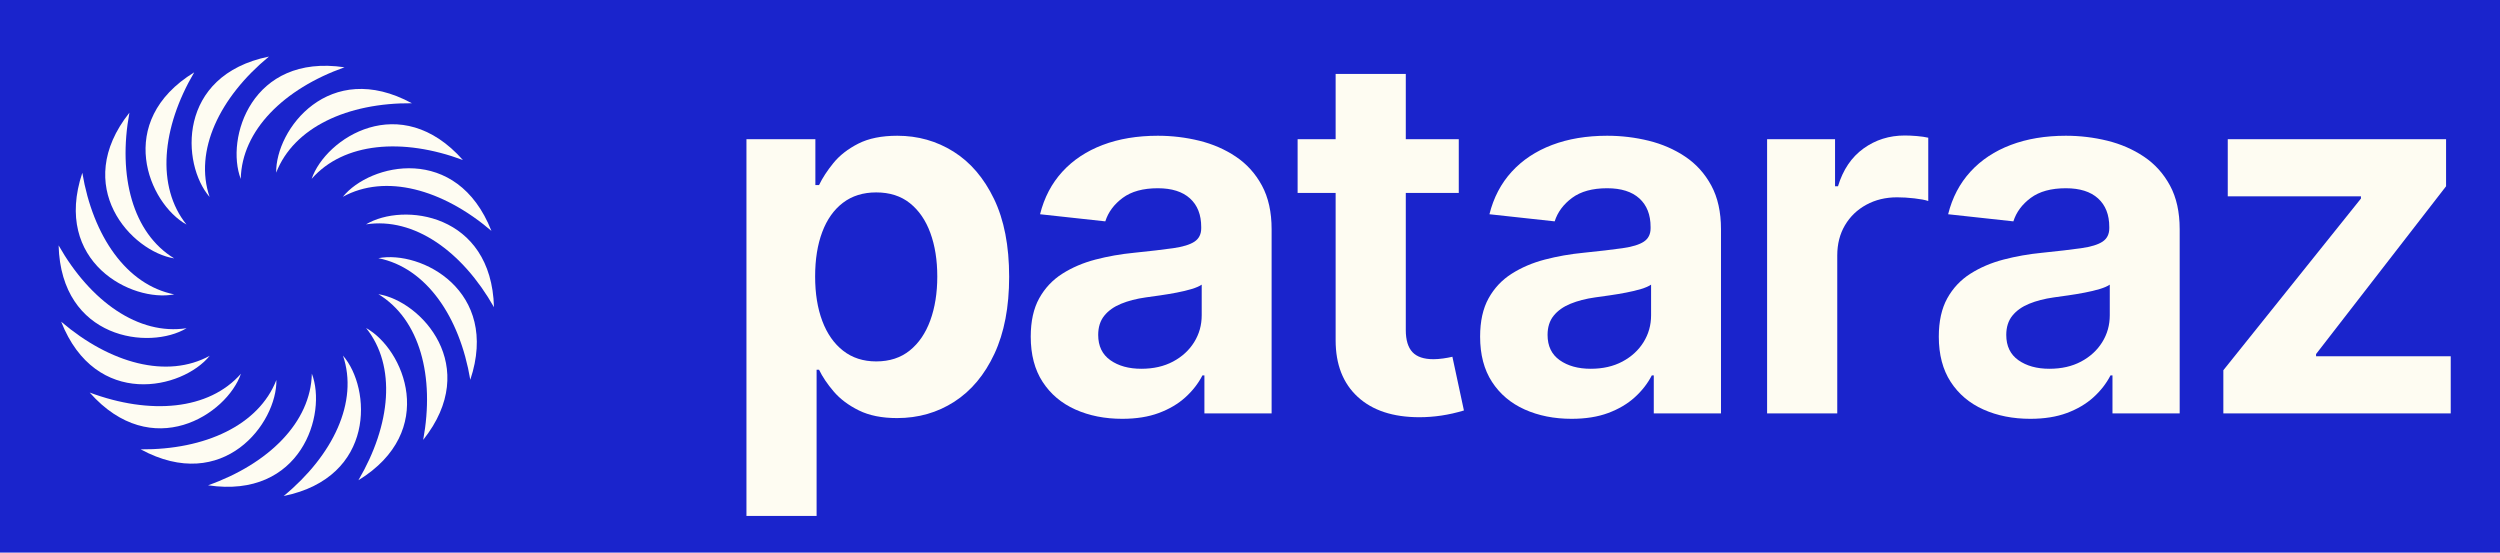
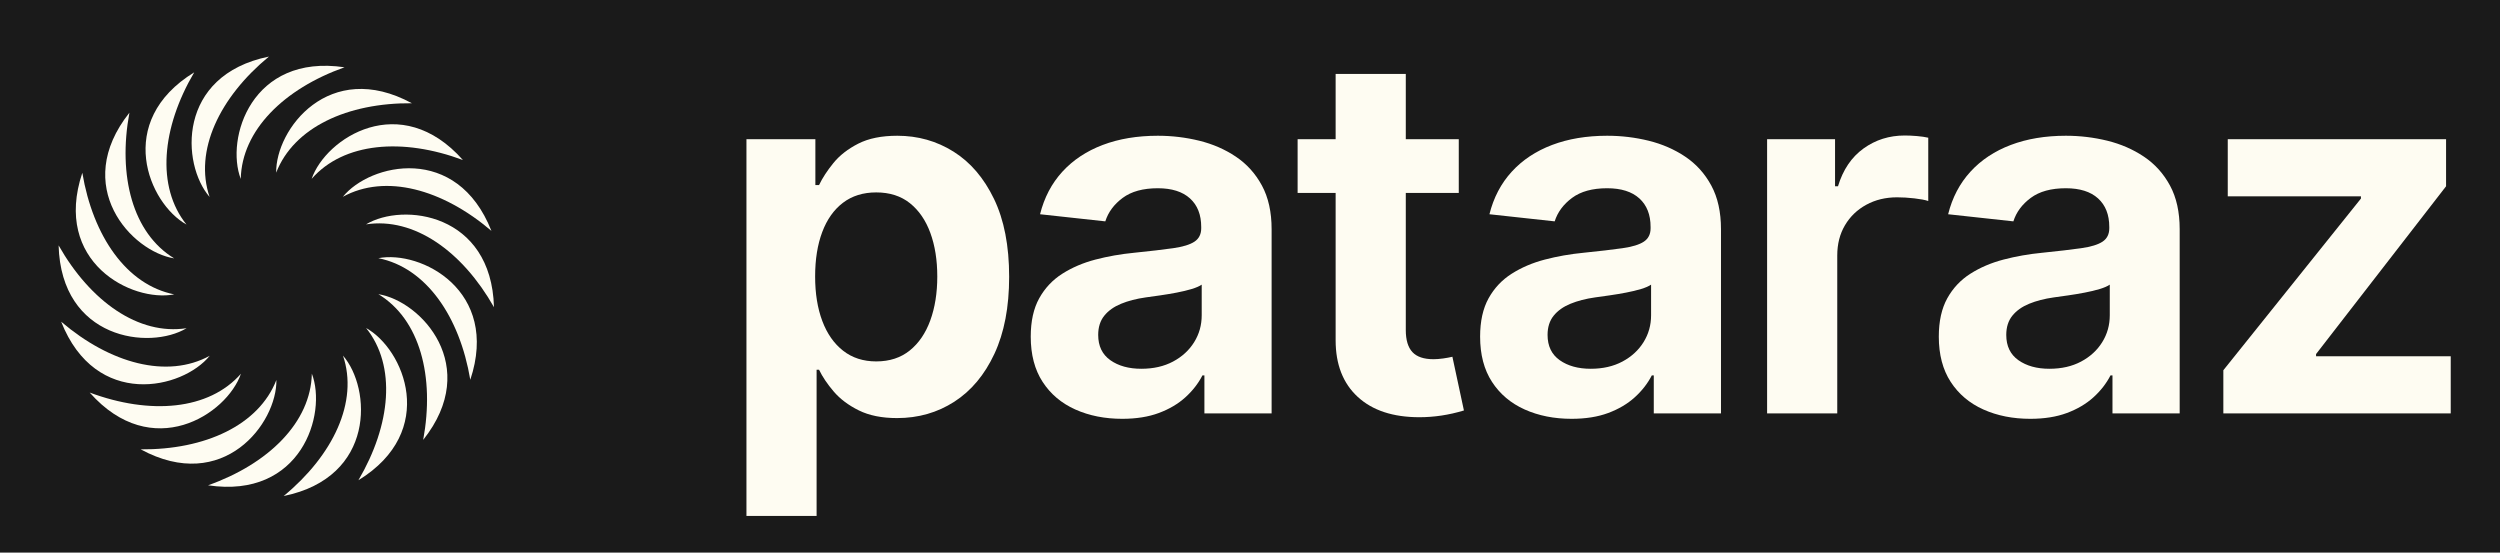
<svg xmlns="http://www.w3.org/2000/svg" viewBox="0 0 995.312 220.000" width="995.3" height="220.0" role="img" aria-label="pataraz lockup">
-   <rect x="0" y="0" width="995.312" height="220.000" fill="#1a24cc" />
+   <rect x="0" y="0" width="995.312" height="220.000" fill="#1a1a1a" />
  <g transform="translate(12.000,-70.610)">
    <g fill="#fefcf2" fill-rule="evenodd" transform="translate(98.000,180.610) scale(1.691996)">
      <path d="M 24.021 4.207 C 34.076 5.809 48.334 21.156 34.565 38.492 C 37.315 23.602 33.799 10.137 24.021 4.207 Z" />
      <path d="M 21.131 12.172 C 30.033 17.113 38.182 36.41 19.314 47.992 C 26.994 34.941 28.291 21.082 21.131 12.172 Z" />
      <path d="M 15.693 18.664 C 22.369 26.352 23.424 47.273 1.736 51.703 C 13.412 42.062 19.373 29.488 15.693 18.664 Z" />
      <path d="M 8.365 22.906 C 12.006 32.414 5.842 52.434 -16.057 49.18 C -1.783 44.113 8.119 34.336 8.365 22.906 Z" />
      <path d="M 0.025 24.387 C 0.193 34.566 -12.443 51.27 -31.908 40.719 C -16.764 40.844 -4.115 35.043 0.025 24.387 Z" />
      <path d="M -8.318 22.922 C -11.639 32.547 -29.232 43.922 -43.912 27.352 C -29.725 32.648 -15.854 31.52 -8.318 22.922 Z" />
      <path d="M -15.658 18.695 C -22.068 26.602 -42.49 31.273 -50.619 10.684 C -39.1 20.512 -25.678 24.195 -15.658 18.695 Z" />
      <path d="M -21.107 12.211 C -29.838 17.449 -50.623 14.855 -51.221 -7.273 C -43.756 5.898 -32.404 13.953 -21.107 12.211 Z" />
      <path d="M -24.014 4.254 C -34.006 6.191 -52.654 -3.356 -45.643 -24.352 C -43.135 -9.422 -35.225 2.031 -24.014 4.254 Z" />
      <path d="M -24.021 -4.215 C -34.076 -5.812 -48.33 -21.16 -34.56 -38.496 C -37.315 -23.605 -33.795 -10.141 -24.021 -4.215 Z" />
      <path d="M -21.131 -12.176 C -30.033 -17.117 -38.178 -36.414 -19.311 -47.996 C -26.99 -34.945 -28.287 -21.086 -21.131 -12.176 Z" />
      <path d="M -15.693 -18.668 C -22.365 -26.359 -23.424 -47.277 -1.732 -51.703 C -13.412 -42.066 -19.373 -29.492 -15.693 -18.668 Z" />
      <path d="M -8.361 -22.91 C -12.006 -32.418 -5.842 -52.434 16.057 -49.18 C 1.783 -44.117 -8.119 -34.34 -8.361 -22.91 Z" />
      <path d="M -0.025 -24.387 C -0.193 -34.57 12.443 -51.27 31.904 -40.719 C 16.764 -40.848 4.115 -35.043 -0.025 -24.387 Z" />
      <path d="M 8.318 -22.93 C 11.639 -32.555 29.229 -43.93 43.912 -27.359 C 29.725 -32.652 15.854 -31.527 8.318 -22.93 Z" />
      <path d="M 15.658 -18.703 C 22.068 -26.609 42.49 -31.281 50.619 -10.688 C 39.1 -20.52 25.678 -24.203 15.658 -18.703 Z" />
      <path d="M 21.107 -12.219 C 29.842 -17.457 50.627 -14.863 51.221 7.269 C 43.756 -5.906 32.408 -13.961 21.107 -12.219 Z" />
      <path d="M 24.014 -4.262 C 34.01 -6.195 52.654 3.348 45.647 24.348 C 43.139 9.414 35.228 -2.035 24.014 -4.262 Z" />
    </g>
    <g fill="#fefcf2">
      <path d="M94 -418V1118H375V931H390Q410.5 974 448.5 1020.75Q486.5 1067.5 549.75 1099.75Q613 1132 709 1132Q835 1132 938.25 1067.25Q1041.5 1002.5 1103.25 874.5Q1165 746.5 1165 557Q1165 372 1105.0 243.25Q1045 114.5 941.5 47.75Q838 -19 708 -19Q615.5 -19 552.25 12.25Q489 43.5 450.0 89.0Q411 134.5 390 178H380V-418ZM623 212Q704.5 212 759.75 256.5Q815 301 843.5 379.25Q872 457.5 872 558Q872 658.5 843.75 735.75Q815.5 813 760.5 857.0Q705.5 901 623 901Q543 901 487.5 858.75Q432 816.5 403.0 739.5Q374 662.5 374 558Q374 454.5 403.25 376.75Q432.5 299 488.25 255.5Q544 212 623 212Z" transform="translate(276.000,235.200) scale(0.097656,-0.097656)" />
      <path d="M414 -22Q307.5 -22 222.75 16.0Q138 54 89.5 128.5Q41 203 41 313Q41 407 75.5 469.25Q110 531.5 169.75 569.5Q229.5 607.5 305.0 627.25Q380.5 647 463 655Q561 665 621.0 673.5Q681 682 708.5 700.25Q736 718.5 736 755V760Q736 835 690.25 876.5Q644.5 918 559 918Q469 918 416.0 878.75Q363 839.5 345 783L79 812Q104.5 914 170.0 985.5Q235.5 1057 334.5 1094.5Q433.5 1132 559 1132Q645.5 1132 728.0 1111.75Q810.5 1091.5 877.25 1046.75Q944 1002 983.5 929.0Q1023 856 1023 751V0H749V155H741Q715.5 105.5 671.25 65.5Q627 25.5 563.25 1.75Q499.5 -22 414 -22ZM492 182Q566 182 621.25 211.5Q676.5 241 707.25 290.5Q738 340 738 400V525Q724.5 515.5 697.25 507.25Q670 499 636.0 492.5Q602 486 568.75 481.25Q535.5 476.5 510 473Q453 465 409.25 447.0Q365.5 429 340.75 398.25Q316 367.5 316 320Q316 252 365.5 217.0Q415 182 492 182Z" transform="translate(394.359,235.200) scale(0.097656,-0.097656)" />
      <path d="M669 1118V899H12V1118ZM167 1384H453V340Q453 279 480.0 250.0Q507 221 566 221Q583.5 221 605.0 224.0Q626.5 227 643 231L690 12Q643.5 -2 598.25 -8.75Q553 -15.5 508.5 -15.5Q347 -15.5 257.0 67.5Q167 150.5 167 298Z" transform="translate(503.441,235.200) scale(0.097656,-0.097656)" />
      <path d="M414 -22Q307.5 -22 222.75 16.0Q138 54 89.5 128.5Q41 203 41 313Q41 407 75.5 469.25Q110 531.5 169.75 569.5Q229.5 607.5 305.0 627.25Q380.5 647 463 655Q561 665 621.0 673.5Q681 682 708.5 700.25Q736 718.5 736 755V760Q736 835 690.25 876.5Q644.5 918 559 918Q469 918 416.0 878.75Q363 839.5 345 783L79 812Q104.5 914 170.0 985.5Q235.5 1057 334.5 1094.5Q433.5 1132 559 1132Q645.5 1132 728.0 1111.75Q810.5 1091.5 877.25 1046.75Q944 1002 983.5 929.0Q1023 856 1023 751V0H749V155H741Q715.5 105.5 671.25 65.5Q627 25.5 563.25 1.75Q499.5 -22 414 -22ZM492 182Q566 182 621.25 211.5Q676.5 241 707.25 290.5Q738 340 738 400V525Q724.5 515.5 697.25 507.25Q670 499 636.0 492.5Q602 486 568.75 481.25Q535.5 476.5 510 473Q453 465 409.25 447.0Q365.5 429 340.75 398.25Q316 367.5 316 320Q316 252 365.5 217.0Q415 182 492 182Z" transform="translate(573.266,235.200) scale(0.097656,-0.097656)" />
      <path d="M94 0V1118H371V926H383Q413.5 1027 487.0 1080.0Q560.5 1133 655 1133Q677.5 1133 704.5 1130.75Q731.5 1128.5 751 1124V866Q731.5 872.5 694.25 876.75Q657 881 624 881Q554 881 498.5 850.75Q443 820.5 411.5 767.25Q380 714 380 644V0Z" transform="translate(682.348,235.200) scale(0.097656,-0.097656)" />
      <path d="M414 -22Q307.5 -22 222.75 16.0Q138 54 89.5 128.5Q41 203 41 313Q41 407 75.5 469.25Q110 531.5 169.75 569.5Q229.5 607.5 305.0 627.25Q380.5 647 463 655Q561 665 621.0 673.5Q681 682 708.5 700.25Q736 718.5 736 755V760Q736 835 690.25 876.5Q644.5 918 559 918Q469 918 416.0 878.75Q363 839.5 345 783L79 812Q104.5 914 170.0 985.5Q235.5 1057 334.5 1094.5Q433.5 1132 559 1132Q645.5 1132 728.0 1111.75Q810.5 1091.5 877.25 1046.75Q944 1002 983.5 929.0Q1023 856 1023 751V0H749V155H741Q715.5 105.5 671.25 65.5Q627 25.5 563.25 1.75Q499.5 -22 414 -22ZM492 182Q566 182 621.25 211.5Q676.5 241 707.25 290.5Q738 340 738 400V525Q724.5 515.5 697.25 507.25Q670 499 636.0 492.5Q602 486 568.75 481.25Q535.5 476.5 510 473Q453 465 409.25 447.0Q365.5 429 340.75 398.25Q316 367.5 316 320Q316 252 365.5 217.0Q415 182 492 182Z" transform="translate(755.883,235.200) scale(0.097656,-0.097656)" />
      <path d="M84 0V176L645 876V885H102V1118H992V926L462 242V233H1011V0Z" transform="translate(864.965,235.200) scale(0.097656,-0.097656)" />
    </g>
  </g>
</svg>
